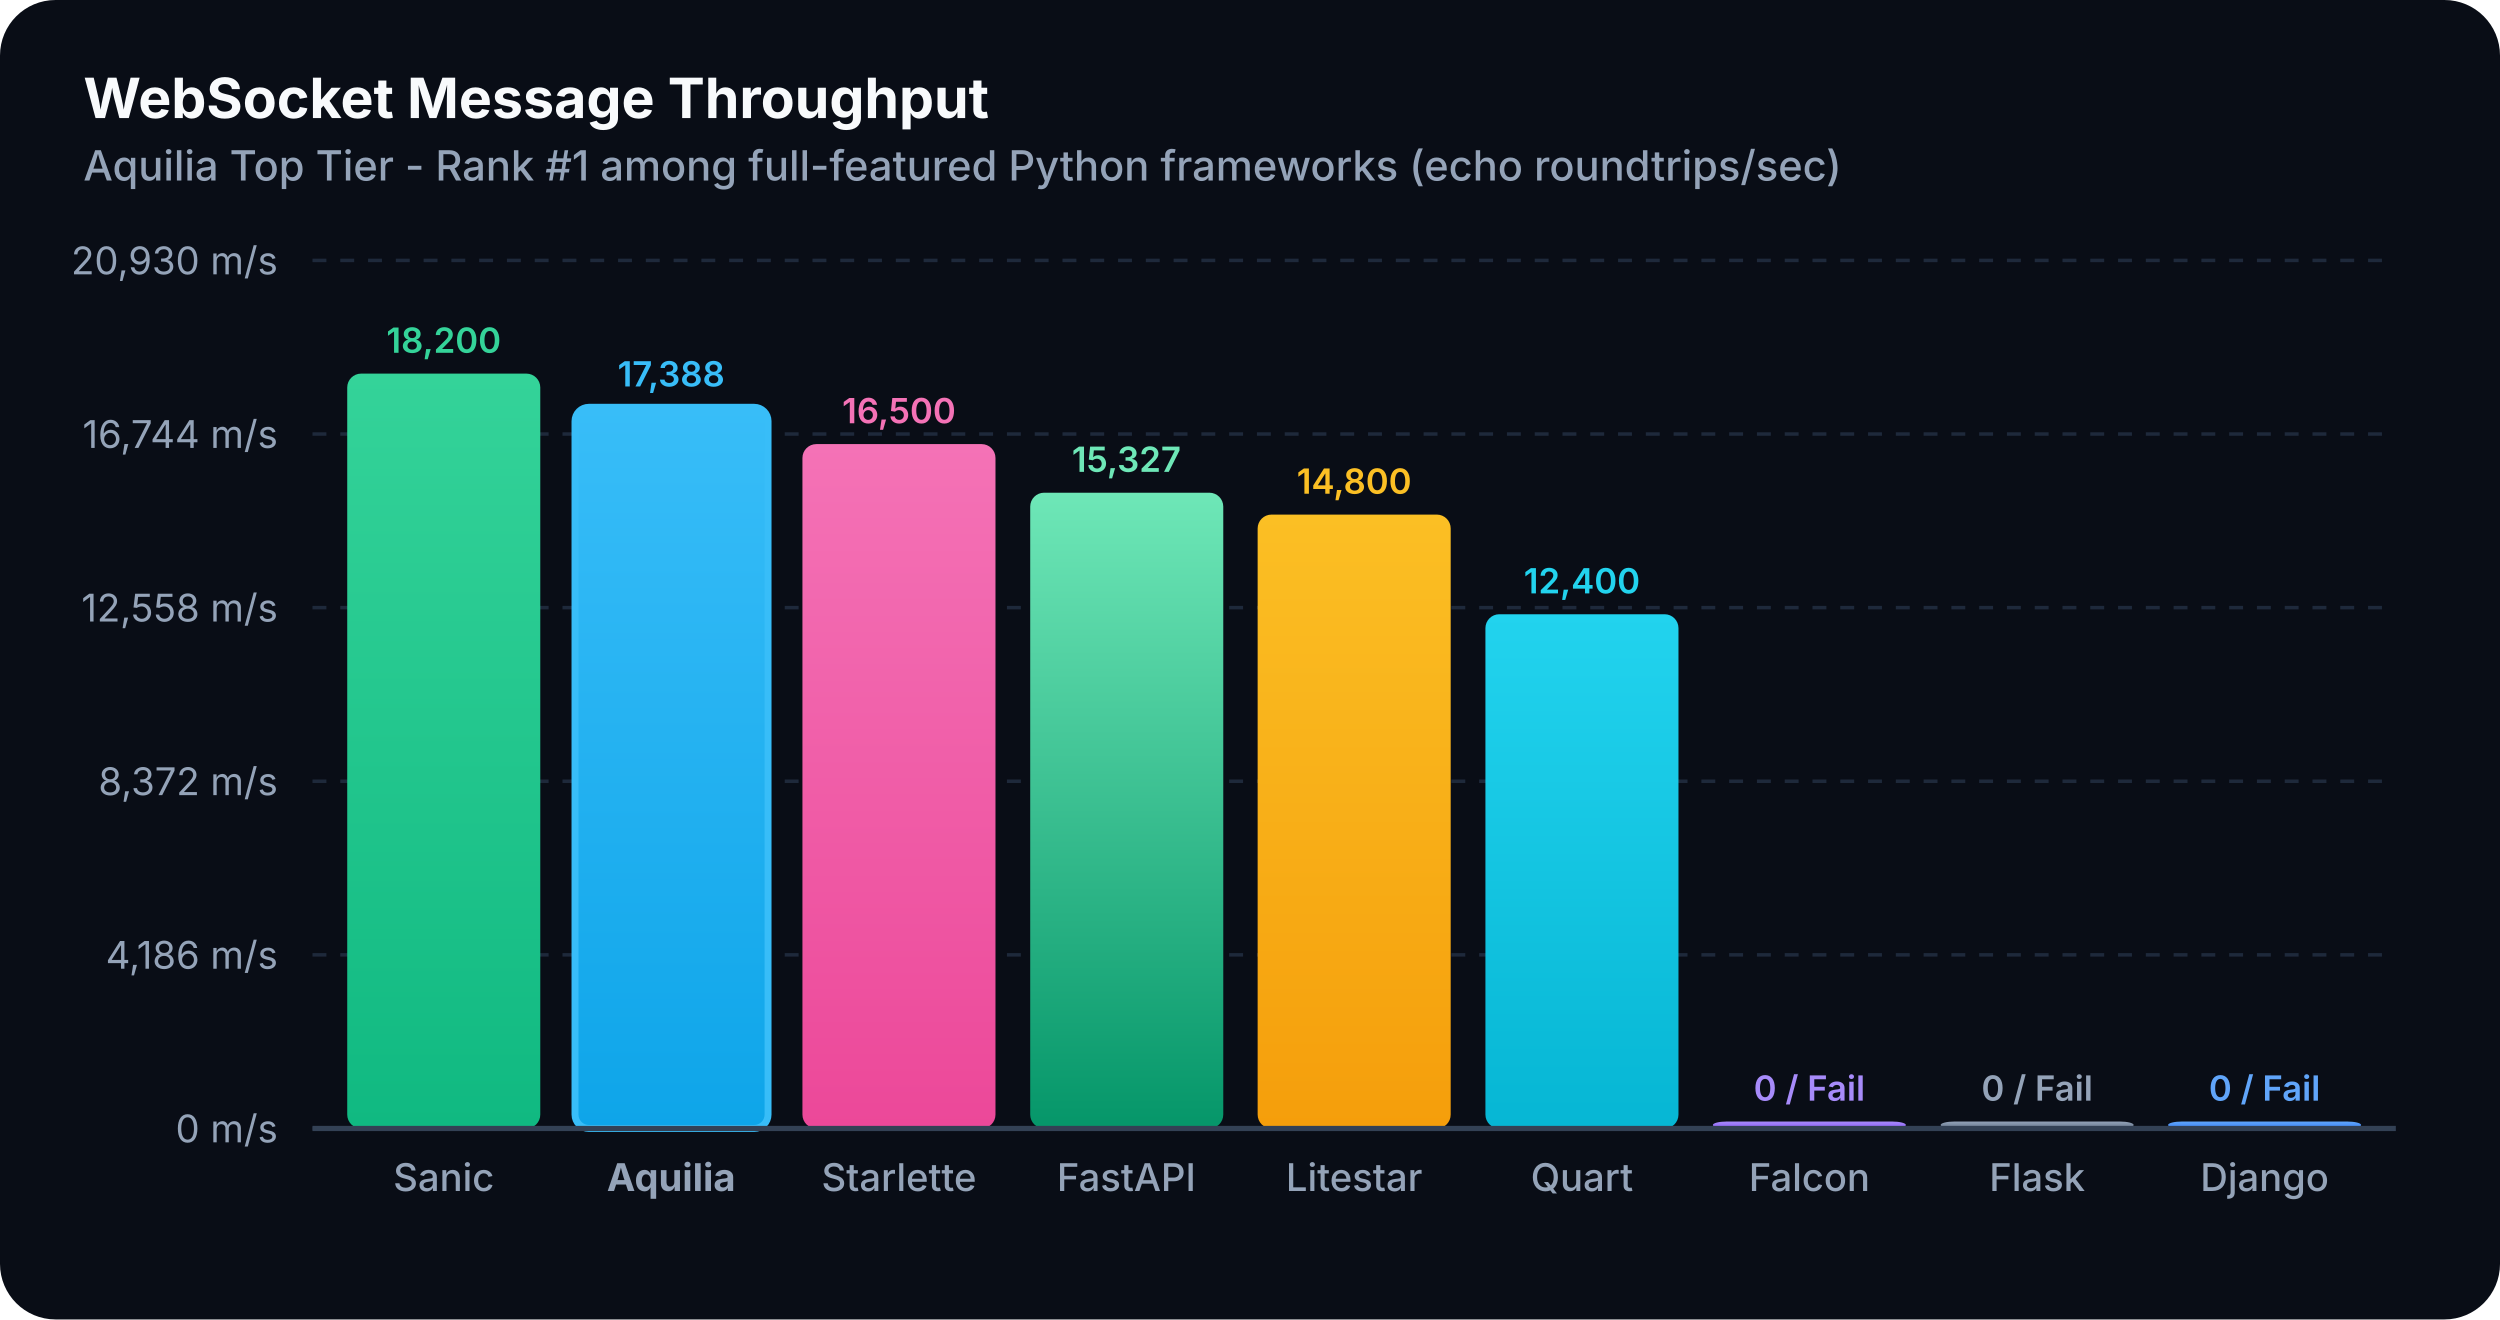
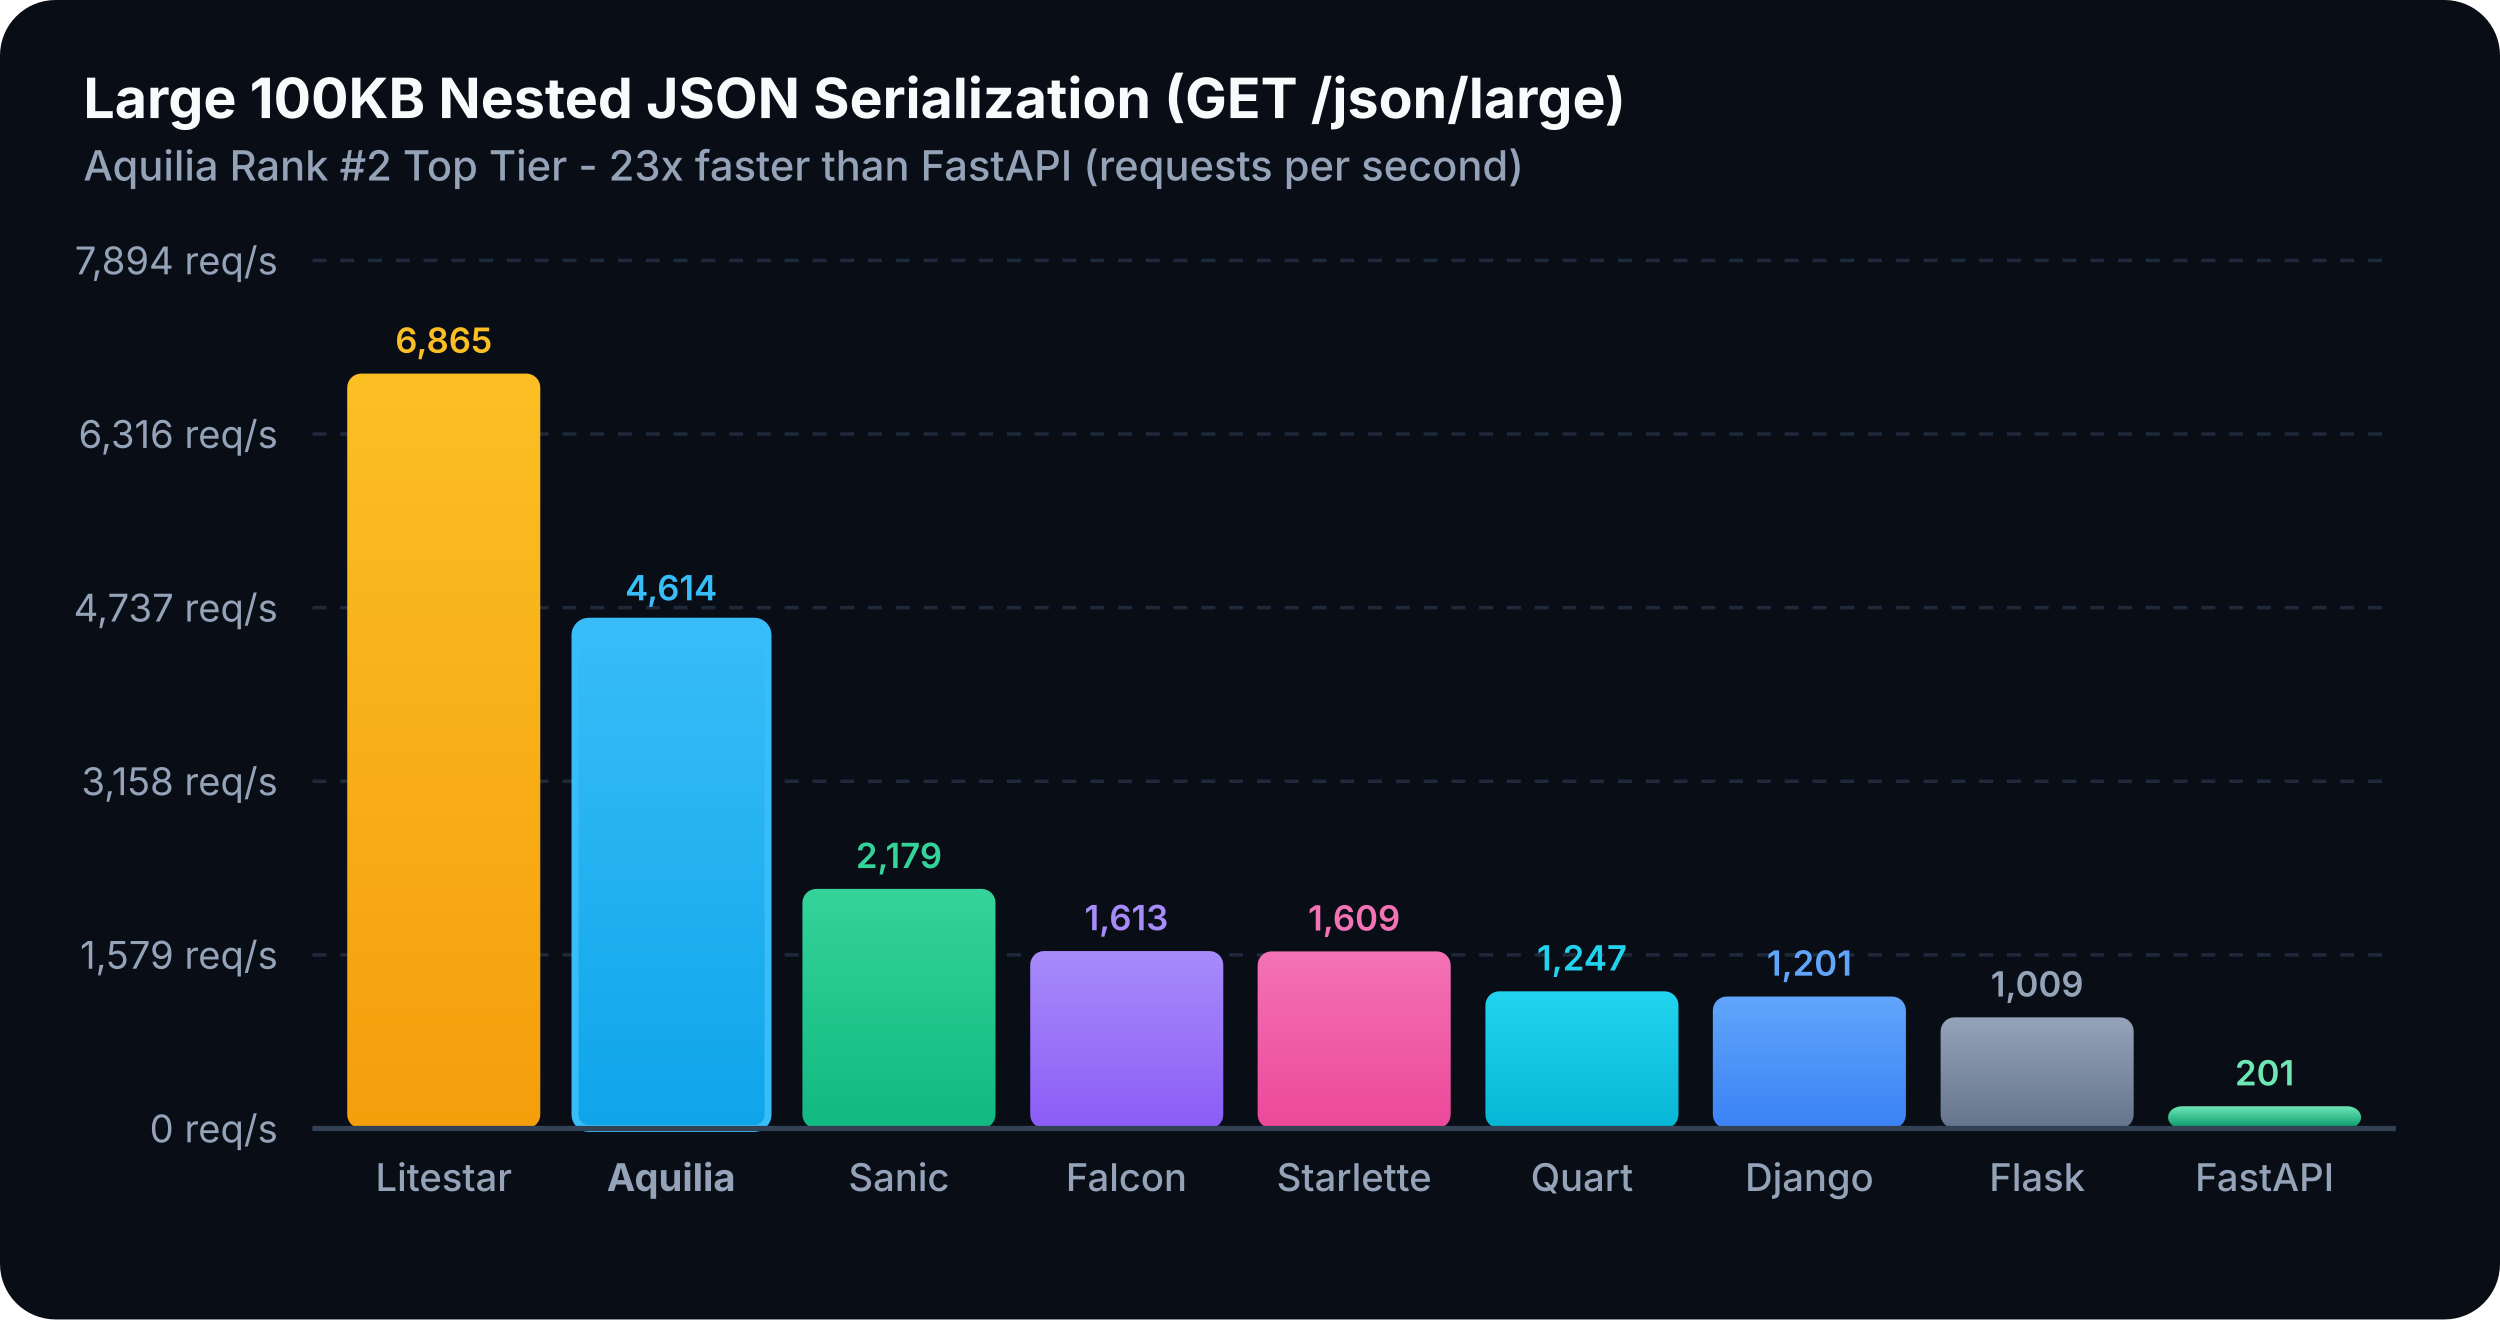
<svg xmlns="http://www.w3.org/2000/svg" viewBox="0 0 720 380" width="100%" height="100%">
  <style>
    .bg { fill: #090d16; rx: 16px; }
    .title { font-family: system-ui, -apple-system, sans-serif; font-size: 16px; font-weight: 700; fill: #f8fafc; }
    .subtitle { font-family: system-ui, -apple-system, sans-serif; font-size: 12px; font-weight: 500; fill: #94a3b8; }
    .axis-label { font-family: system-ui, -apple-system, sans-serif; font-size: 11px; fill: #94a3b8; }
    .bar-value { font-family: system-ui, -apple-system, sans-serif; font-size: 10px; font-weight: 600; }
    .grid-line { stroke: #1e293b; stroke-width: 1; stroke-dasharray: 4 4; }
    .axis-line { stroke: #334155; stroke-width: 1.5; }
  </style>
  <defs>
    <linearGradient id="grad-aquilia" x1="0%" y1="100%" x2="0%" y2="0%">
      <stop offset="0%" stop-color="#0ea5e9" />
      <stop offset="100%" stop-color="#38bdf8" />
    </linearGradient>
    <linearGradient id="grad-falcon" x1="0%" y1="100%" x2="0%" y2="0%">
      <stop offset="0%" stop-color="#8b5cf6" />
      <stop offset="100%" stop-color="#a78bfa" />
    </linearGradient>
    <linearGradient id="grad-starlette" x1="0%" y1="100%" x2="0%" y2="0%">
      <stop offset="0%" stop-color="#ec4899" />
      <stop offset="100%" stop-color="#f472b6" />
    </linearGradient>
    <linearGradient id="grad-litestar" x1="0%" y1="100%" x2="0%" y2="0%">
      <stop offset="0%" stop-color="#f59e0b" />
      <stop offset="100%" stop-color="#fbbf24" />
    </linearGradient>
    <linearGradient id="grad-sanic" x1="0%" y1="100%" x2="0%" y2="0%">
      <stop offset="0%" stop-color="#10b981" />
      <stop offset="100%" stop-color="#34d399" />
    </linearGradient>
    <linearGradient id="grad-quart" x1="0%" y1="100%" x2="0%" y2="0%">
      <stop offset="0%" stop-color="#06b6d4" />
      <stop offset="100%" stop-color="#22d3ee" />
    </linearGradient>
    <linearGradient id="grad-fastapi" x1="0%" y1="100%" x2="0%" y2="0%">
      <stop offset="0%" stop-color="#059669" />
      <stop offset="100%" stop-color="#6ee7b7" />
    </linearGradient>
    <linearGradient id="grad-django" x1="0%" y1="100%" x2="0%" y2="0%">
      <stop offset="0%" stop-color="#3b82f6" />
      <stop offset="100%" stop-color="#60a5fa" />
    </linearGradient>
    <linearGradient id="grad-flask" x1="0%" y1="100%" x2="0%" y2="0%">
      <stop offset="0%" stop-color="#64748b" />
      <stop offset="100%" stop-color="#94a3b8" />
    </linearGradient>
  </defs>
  <rect width="720" height="380" class="bg" />
-   <text x="24" y="34" class="title">WebSocket Message Throughput</text>
-   <text x="24" y="52" class="subtitle">Aquilia Top Tier - Rank #1 among full-featured Python frameworks (echo roundtrips/sec)</text>
+   <text x="24" y="34" class="title">Large 100KB Nested JSON Serialization (GET /json/large)</text>
+   <text x="24" y="52" class="subtitle">Aquilia Rank #2 Top Tier - 23x faster than FastAPI (requests per second)</text>
  <line x1="90" y1="325.0" x2="690" y2="325.0" class="grid-line" />
-   <text x="80" y="329.0" text-anchor="end" class="axis-label">0 m/s</text>
+   <text x="80" y="329.0" text-anchor="end" class="axis-label">0 req/s</text>
  <line x1="90" y1="275.0" x2="690" y2="275.0" class="grid-line" />
-   <text x="80" y="279.0" text-anchor="end" class="axis-label">4,186 m/s</text>
+   <text x="80" y="279.0" text-anchor="end" class="axis-label">1,579 req/s</text>
  <line x1="90" y1="225.0" x2="690" y2="225.0" class="grid-line" />
-   <text x="80" y="229.0" text-anchor="end" class="axis-label">8,372 m/s</text>
+   <text x="80" y="229.0" text-anchor="end" class="axis-label">3,158 req/s</text>
  <line x1="90" y1="175.0" x2="690" y2="175.0" class="grid-line" />
-   <text x="80" y="179.0" text-anchor="end" class="axis-label">12,558 m/s</text>
+   <text x="80" y="179.0" text-anchor="end" class="axis-label">4,737 req/s</text>
  <line x1="90" y1="125.0" x2="690" y2="125.0" class="grid-line" />
-   <text x="80" y="129.0" text-anchor="end" class="axis-label">16,744 m/s</text>
+   <text x="80" y="129.0" text-anchor="end" class="axis-label">6,316 req/s</text>
  <line x1="90" y1="75.0" x2="690" y2="75.0" class="grid-line" />
-   <text x="80" y="79.0" text-anchor="end" class="axis-label">20,930 m/s</text>
-   <rect x="100.0" y="107.6" width="55.6" height="217.4" fill="url(#grad-sanic)" rx="4" />
-   <text x="127.8" y="101.6" text-anchor="middle" fill="#34d399" class="bar-value">18,200</text>
-   <text x="127.8" y="343" text-anchor="middle" fill="#94a3b8" class="axis-label" font-weight="500">Sanic</text>
-   <rect x="165.6" y="117.3" width="55.6" height="207.7" fill="url(#grad-aquilia)" rx="4" stroke="#38bdf8" stroke-width="2" />
-   <text x="193.3" y="111.3" text-anchor="middle" fill="#38bdf8" class="bar-value">17,388</text>
+   <text x="80" y="79.0" text-anchor="end" class="axis-label">7,894 req/s</text>
+   <rect x="100.0" y="107.6" width="55.6" height="217.4" fill="url(#grad-litestar)" rx="4" />
+   <text x="127.8" y="101.6" text-anchor="middle" fill="#fbbf24" class="bar-value">6,865</text>
+   <text x="127.8" y="343" text-anchor="middle" fill="#94a3b8" class="axis-label" font-weight="500">Litestar</text>
+   <rect x="165.6" y="178.9" width="55.6" height="146.1" fill="url(#grad-aquilia)" rx="4" stroke="#38bdf8" stroke-width="2" />
+   <text x="193.3" y="172.9" text-anchor="middle" fill="#38bdf8" class="bar-value">4,614</text>
  <text x="193.3" y="343" text-anchor="middle" fill="#38bdf8" class="axis-label" font-weight="700">Aquilia</text>
-   <rect x="231.1" y="127.9" width="55.6" height="197.1" fill="url(#grad-starlette)" rx="4" />
-   <text x="258.9" y="121.9" text-anchor="middle" fill="#f472b6" class="bar-value">16,500</text>
-   <text x="258.9" y="343" text-anchor="middle" fill="#94a3b8" class="axis-label" font-weight="500">Starlette</text>
-   <rect x="296.7" y="141.9" width="55.6" height="183.1" fill="url(#grad-fastapi)" rx="4" />
-   <text x="324.4" y="135.9" text-anchor="middle" fill="#6ee7b7" class="bar-value">15,327</text>
-   <text x="324.4" y="343" text-anchor="middle" fill="#94a3b8" class="axis-label" font-weight="500">FastAPI</text>
-   <rect x="362.2" y="148.2" width="55.6" height="176.8" fill="url(#grad-litestar)" rx="4" />
-   <text x="390.0" y="142.2" text-anchor="middle" fill="#fbbf24" class="bar-value">14,800</text>
-   <text x="390.0" y="343" text-anchor="middle" fill="#94a3b8" class="axis-label" font-weight="500">Litestar</text>
-   <rect x="427.8" y="176.9" width="55.6" height="148.1" fill="url(#grad-quart)" rx="4" />
-   <text x="455.6" y="170.9" text-anchor="middle" fill="#22d3ee" class="bar-value">12,400</text>
+   <rect x="231.1" y="256.0" width="55.6" height="69.0" fill="url(#grad-sanic)" rx="4" />
+   <text x="258.9" y="250.0" text-anchor="middle" fill="#34d399" class="bar-value">2,179</text>
+   <text x="258.9" y="343" text-anchor="middle" fill="#94a3b8" class="axis-label" font-weight="500">Sanic</text>
+   <rect x="296.7" y="273.9" width="55.6" height="51.1" fill="url(#grad-falcon)" rx="4" />
+   <text x="324.4" y="267.9" text-anchor="middle" fill="#a78bfa" class="bar-value">1,613</text>
+   <text x="324.4" y="343" text-anchor="middle" fill="#94a3b8" class="axis-label" font-weight="500">Falcon</text>
+   <rect x="362.2" y="274.0" width="55.6" height="51.0" fill="url(#grad-starlette)" rx="4" />
+   <text x="390.0" y="268.0" text-anchor="middle" fill="#f472b6" class="bar-value">1,609</text>
+   <text x="390.0" y="343" text-anchor="middle" fill="#94a3b8" class="axis-label" font-weight="500">Starlette</text>
+   <rect x="427.8" y="285.5" width="55.6" height="39.5" fill="url(#grad-quart)" rx="4" />
+   <text x="455.6" y="279.5" text-anchor="middle" fill="#22d3ee" class="bar-value">1,247</text>
  <text x="455.6" y="343" text-anchor="middle" fill="#94a3b8" class="axis-label" font-weight="500">Quart</text>
-   <rect x="493.3" y="323.0" width="55.6" height="2.0" fill="url(#grad-falcon)" rx="4" />
-   <text x="521.1" y="317.0" text-anchor="middle" fill="#a78bfa" class="bar-value">0 / Fail</text>
-   <text x="521.1" y="343" text-anchor="middle" fill="#94a3b8" class="axis-label" font-weight="500">Falcon</text>
-   <rect x="558.9" y="323.0" width="55.6" height="2.0" fill="url(#grad-flask)" rx="4" />
-   <text x="586.7" y="317.0" text-anchor="middle" fill="#94a3b8" class="bar-value">0 / Fail</text>
+   <rect x="493.3" y="287.0" width="55.6" height="38.0" fill="url(#grad-django)" rx="4" />
+   <text x="521.1" y="281.0" text-anchor="middle" fill="#60a5fa" class="bar-value">1,201</text>
+   <text x="521.1" y="343" text-anchor="middle" fill="#94a3b8" class="axis-label" font-weight="500">Django</text>
+   <rect x="558.9" y="293.0" width="55.6" height="32.0" fill="url(#grad-flask)" rx="4" />
+   <text x="586.7" y="287.0" text-anchor="middle" fill="#94a3b8" class="bar-value">1,009</text>
  <text x="586.7" y="343" text-anchor="middle" fill="#94a3b8" class="axis-label" font-weight="500">Flask</text>
-   <rect x="624.4" y="323.0" width="55.6" height="2.0" fill="url(#grad-django)" rx="4" />
-   <text x="652.2" y="317.0" text-anchor="middle" fill="#60a5fa" class="bar-value">0 / Fail</text>
-   <text x="652.2" y="343" text-anchor="middle" fill="#94a3b8" class="axis-label" font-weight="500">Django</text>
+   <rect x="624.4" y="318.6" width="55.6" height="6.4" fill="url(#grad-fastapi)" rx="4" />
+   <text x="652.2" y="312.6" text-anchor="middle" fill="#6ee7b7" class="bar-value">201</text>
+   <text x="652.2" y="343" text-anchor="middle" fill="#94a3b8" class="axis-label" font-weight="500">FastAPI</text>
  <line x1="90" y1="325" x2="690" y2="325" class="axis-line" />
</svg>
